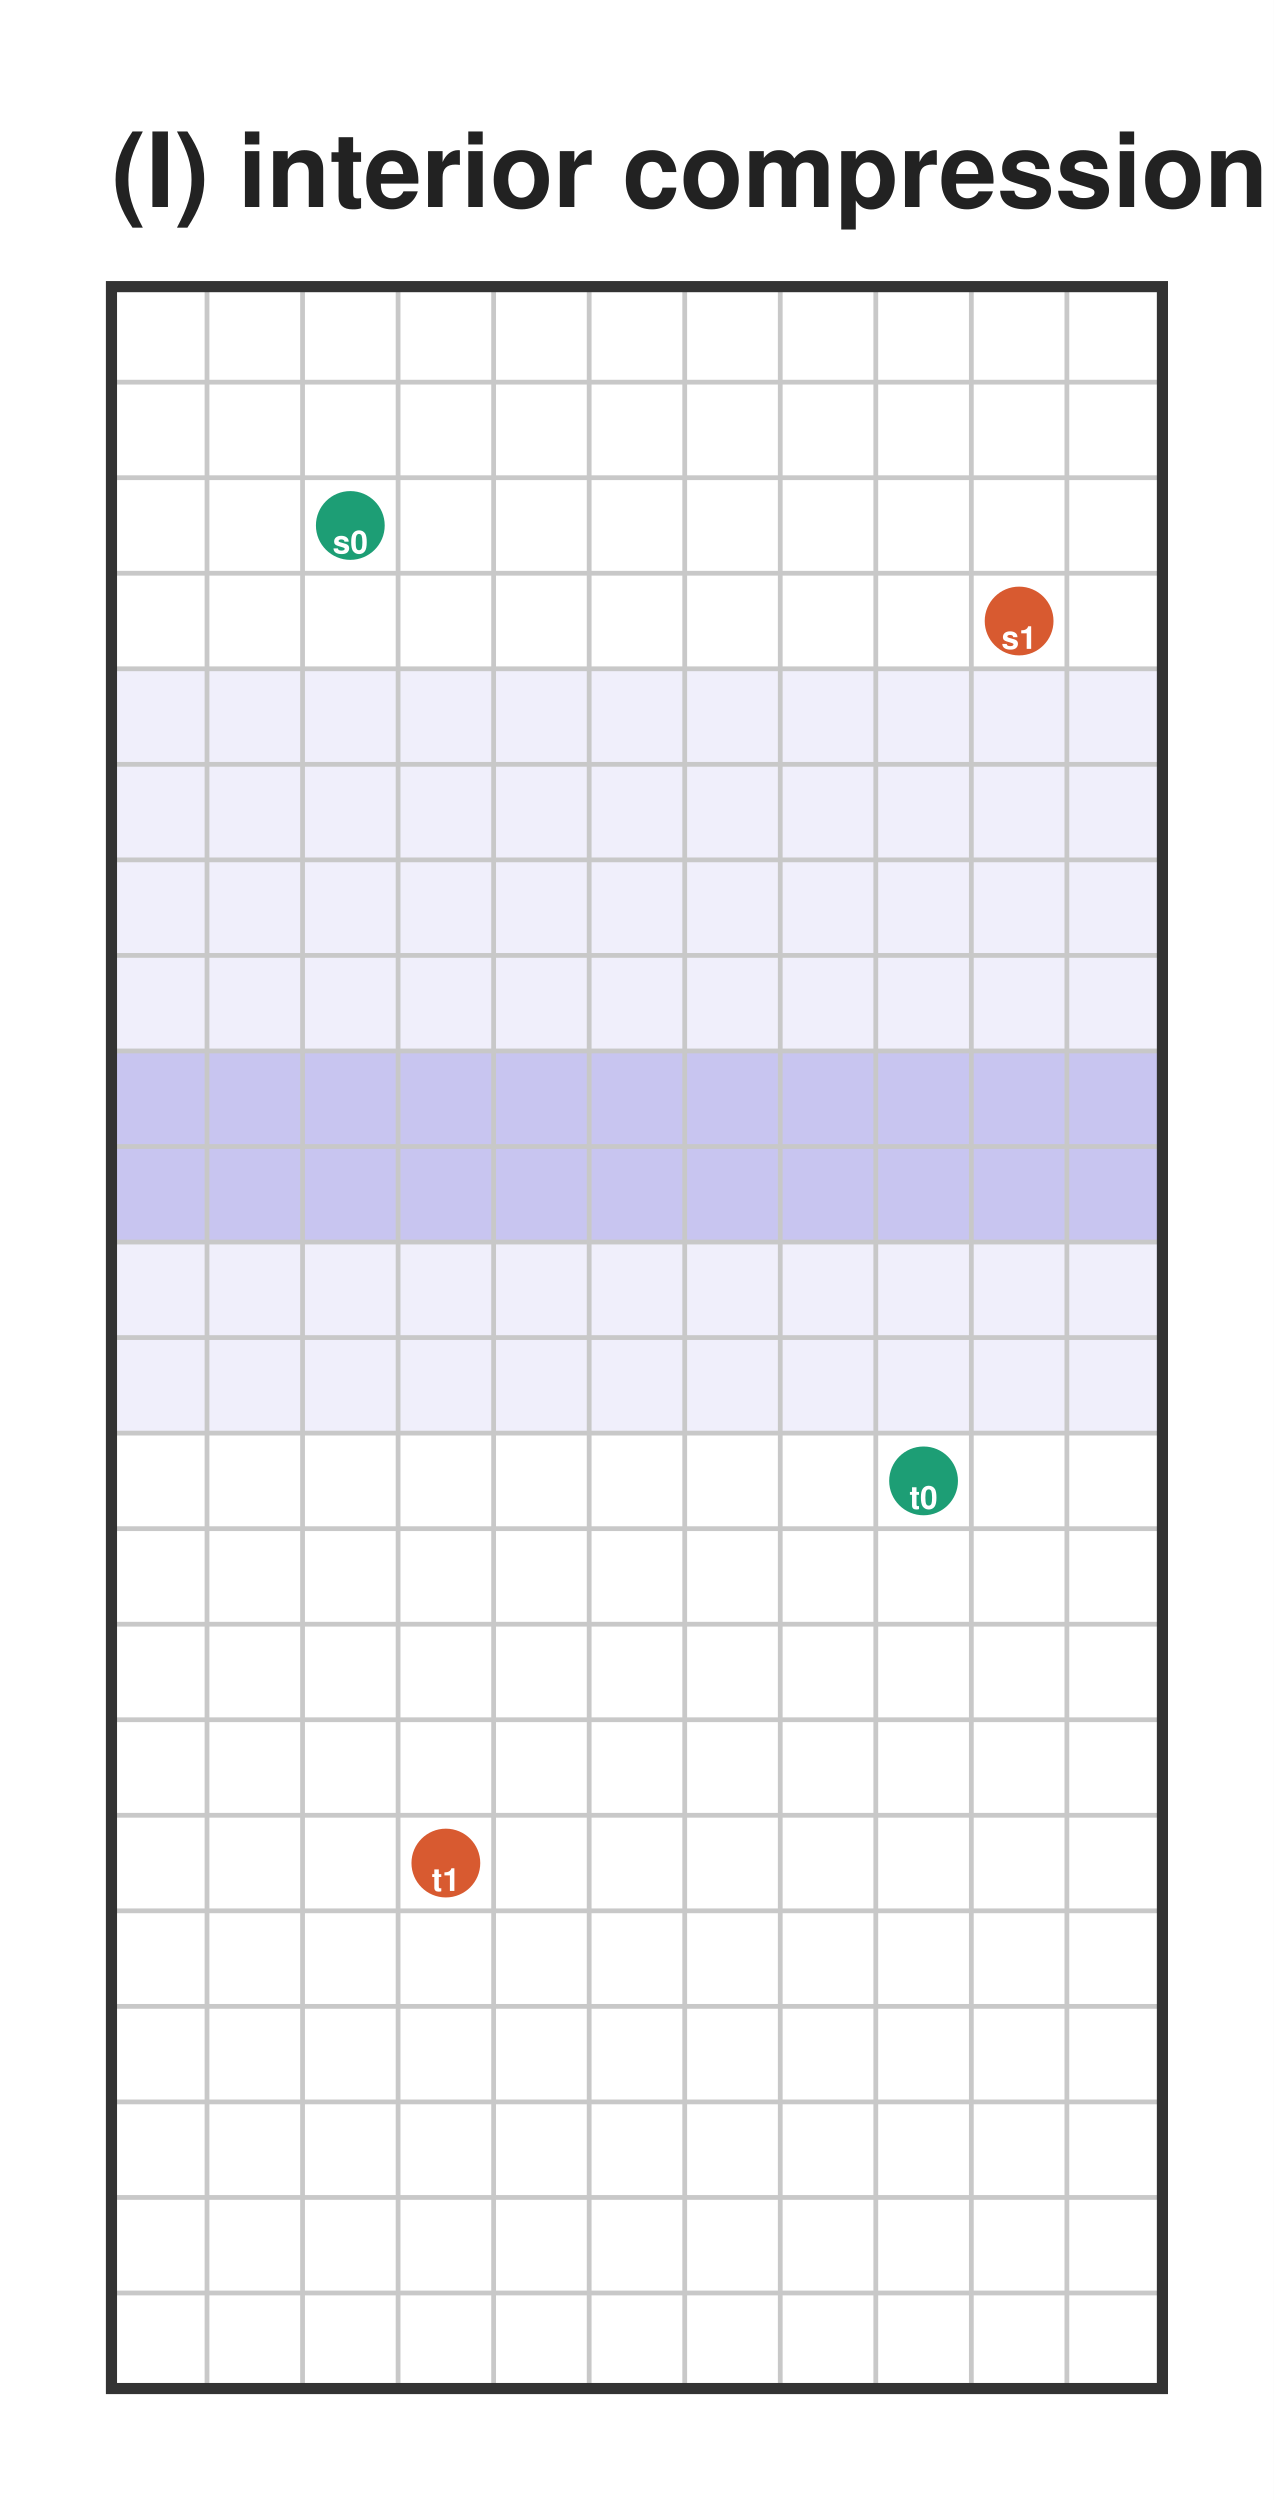
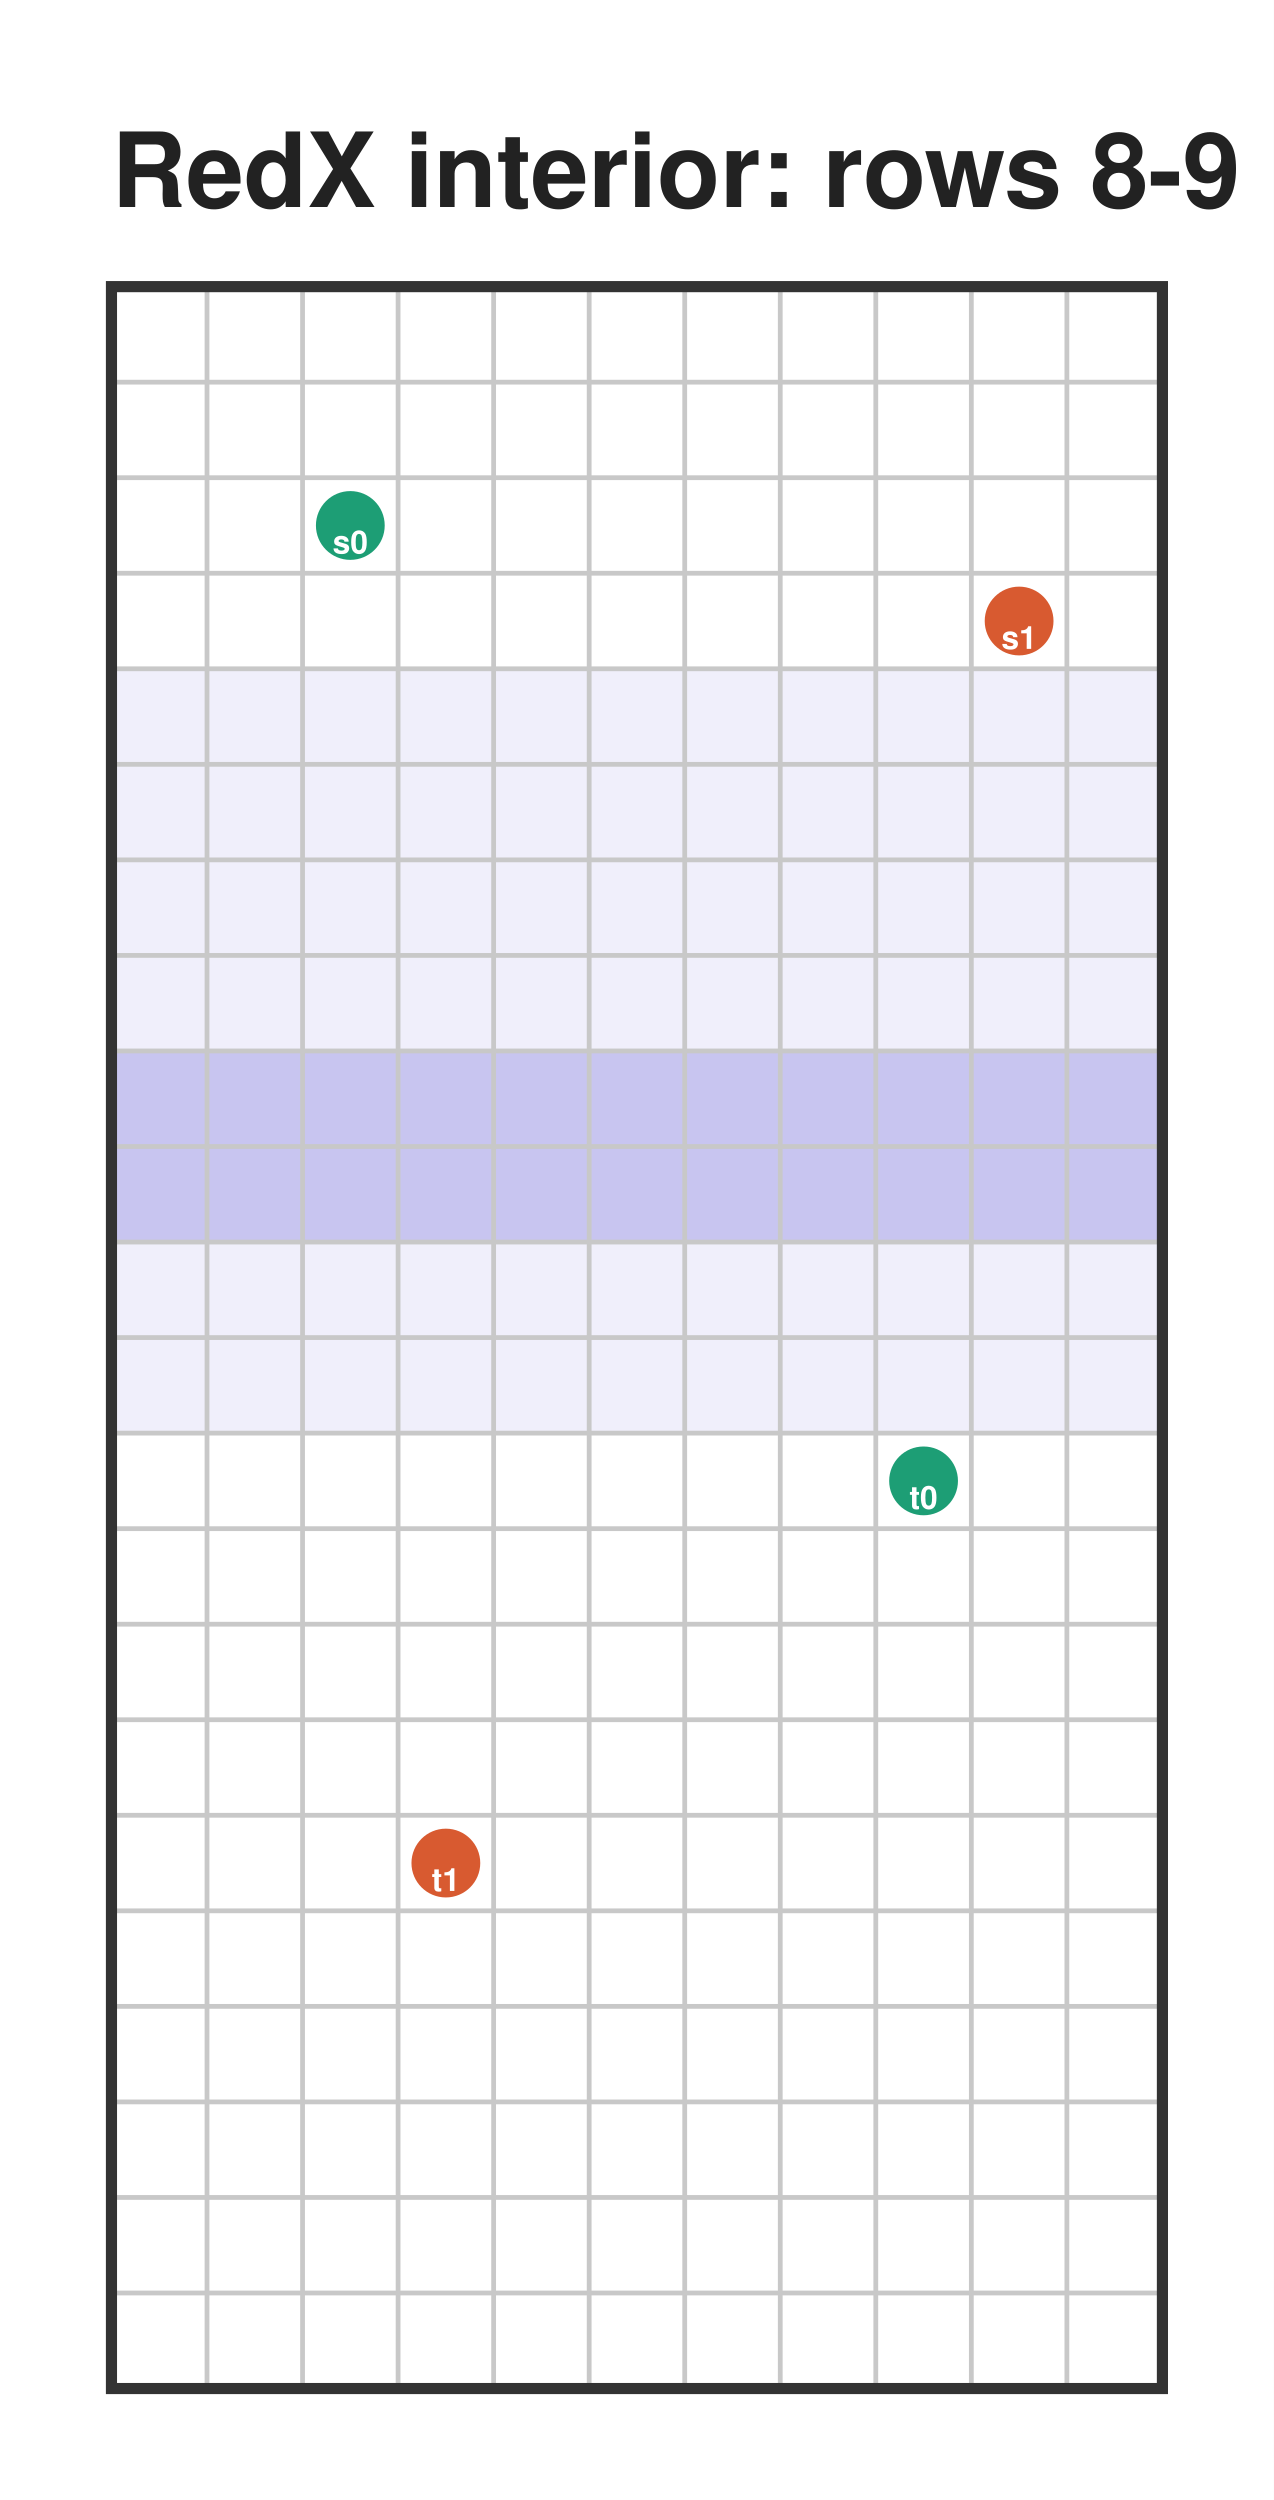
<svg xmlns="http://www.w3.org/2000/svg" width="160" height="314" viewBox="0 0 160 314" font-family="Helvetica, Arial, sans-serif">
  <rect width="100%" height="100%" fill="white" />
-   <text x="14" y="26" font-size="13" font-weight="700" fill="#222">(I) interior compression</text>
+   <text x="14" y="26" font-size="13" font-weight="700" fill="#222">RedX interior: rows 8-9</text>
  <rect x="14" y="84" width="12" height="12" fill="#7F77DD" fill-opacity="0.12" />
  <rect x="26" y="84" width="12" height="12" fill="#7F77DD" fill-opacity="0.12" />
  <rect x="38" y="84" width="12" height="12" fill="#7F77DD" fill-opacity="0.12" />
  <rect x="50" y="84" width="12" height="12" fill="#7F77DD" fill-opacity="0.12" />
  <rect x="62" y="84" width="12" height="12" fill="#7F77DD" fill-opacity="0.12" />
  <rect x="74" y="84" width="12" height="12" fill="#7F77DD" fill-opacity="0.12" />
  <rect x="86" y="84" width="12" height="12" fill="#7F77DD" fill-opacity="0.12" />
  <rect x="98" y="84" width="12" height="12" fill="#7F77DD" fill-opacity="0.12" />
  <rect x="110" y="84" width="12" height="12" fill="#7F77DD" fill-opacity="0.12" />
  <rect x="122" y="84" width="12" height="12" fill="#7F77DD" fill-opacity="0.12" />
  <rect x="134" y="84" width="12" height="12" fill="#7F77DD" fill-opacity="0.12" />
  <rect x="14" y="96" width="12" height="12" fill="#7F77DD" fill-opacity="0.12" />
  <rect x="26" y="96" width="12" height="12" fill="#7F77DD" fill-opacity="0.12" />
  <rect x="38" y="96" width="12" height="12" fill="#7F77DD" fill-opacity="0.12" />
  <rect x="50" y="96" width="12" height="12" fill="#7F77DD" fill-opacity="0.12" />
  <rect x="62" y="96" width="12" height="12" fill="#7F77DD" fill-opacity="0.12" />
  <rect x="74" y="96" width="12" height="12" fill="#7F77DD" fill-opacity="0.12" />
  <rect x="86" y="96" width="12" height="12" fill="#7F77DD" fill-opacity="0.12" />
  <rect x="98" y="96" width="12" height="12" fill="#7F77DD" fill-opacity="0.12" />
  <rect x="110" y="96" width="12" height="12" fill="#7F77DD" fill-opacity="0.12" />
  <rect x="122" y="96" width="12" height="12" fill="#7F77DD" fill-opacity="0.12" />
  <rect x="134" y="96" width="12" height="12" fill="#7F77DD" fill-opacity="0.12" />
  <rect x="14" y="108" width="12" height="12" fill="#7F77DD" fill-opacity="0.12" />
  <rect x="26" y="108" width="12" height="12" fill="#7F77DD" fill-opacity="0.12" />
  <rect x="38" y="108" width="12" height="12" fill="#7F77DD" fill-opacity="0.12" />
  <rect x="50" y="108" width="12" height="12" fill="#7F77DD" fill-opacity="0.12" />
  <rect x="62" y="108" width="12" height="12" fill="#7F77DD" fill-opacity="0.12" />
  <rect x="74" y="108" width="12" height="12" fill="#7F77DD" fill-opacity="0.12" />
  <rect x="86" y="108" width="12" height="12" fill="#7F77DD" fill-opacity="0.12" />
  <rect x="98" y="108" width="12" height="12" fill="#7F77DD" fill-opacity="0.12" />
  <rect x="110" y="108" width="12" height="12" fill="#7F77DD" fill-opacity="0.12" />
  <rect x="122" y="108" width="12" height="12" fill="#7F77DD" fill-opacity="0.12" />
  <rect x="134" y="108" width="12" height="12" fill="#7F77DD" fill-opacity="0.12" />
  <rect x="14" y="120" width="12" height="12" fill="#7F77DD" fill-opacity="0.12" />
  <rect x="26" y="120" width="12" height="12" fill="#7F77DD" fill-opacity="0.12" />
  <rect x="38" y="120" width="12" height="12" fill="#7F77DD" fill-opacity="0.12" />
  <rect x="50" y="120" width="12" height="12" fill="#7F77DD" fill-opacity="0.12" />
  <rect x="62" y="120" width="12" height="12" fill="#7F77DD" fill-opacity="0.12" />
  <rect x="74" y="120" width="12" height="12" fill="#7F77DD" fill-opacity="0.12" />
  <rect x="86" y="120" width="12" height="12" fill="#7F77DD" fill-opacity="0.12" />
  <rect x="98" y="120" width="12" height="12" fill="#7F77DD" fill-opacity="0.12" />
  <rect x="110" y="120" width="12" height="12" fill="#7F77DD" fill-opacity="0.12" />
  <rect x="122" y="120" width="12" height="12" fill="#7F77DD" fill-opacity="0.12" />
  <rect x="134" y="120" width="12" height="12" fill="#7F77DD" fill-opacity="0.12" />
  <rect x="14" y="132" width="12" height="12" fill="#7F77DD" fill-opacity="0.12" />
  <rect x="26" y="132" width="12" height="12" fill="#7F77DD" fill-opacity="0.12" />
  <rect x="38" y="132" width="12" height="12" fill="#7F77DD" fill-opacity="0.12" />
  <rect x="50" y="132" width="12" height="12" fill="#7F77DD" fill-opacity="0.12" />
  <rect x="62" y="132" width="12" height="12" fill="#7F77DD" fill-opacity="0.12" />
  <rect x="74" y="132" width="12" height="12" fill="#7F77DD" fill-opacity="0.12" />
  <rect x="86" y="132" width="12" height="12" fill="#7F77DD" fill-opacity="0.12" />
  <rect x="98" y="132" width="12" height="12" fill="#7F77DD" fill-opacity="0.12" />
  <rect x="110" y="132" width="12" height="12" fill="#7F77DD" fill-opacity="0.12" />
  <rect x="122" y="132" width="12" height="12" fill="#7F77DD" fill-opacity="0.12" />
  <rect x="134" y="132" width="12" height="12" fill="#7F77DD" fill-opacity="0.12" />
  <rect x="14" y="144" width="12" height="12" fill="#7F77DD" fill-opacity="0.12" />
  <rect x="26" y="144" width="12" height="12" fill="#7F77DD" fill-opacity="0.12" />
  <rect x="38" y="144" width="12" height="12" fill="#7F77DD" fill-opacity="0.12" />
  <rect x="50" y="144" width="12" height="12" fill="#7F77DD" fill-opacity="0.12" />
  <rect x="62" y="144" width="12" height="12" fill="#7F77DD" fill-opacity="0.12" />
  <rect x="74" y="144" width="12" height="12" fill="#7F77DD" fill-opacity="0.12" />
  <rect x="86" y="144" width="12" height="12" fill="#7F77DD" fill-opacity="0.12" />
  <rect x="98" y="144" width="12" height="12" fill="#7F77DD" fill-opacity="0.12" />
  <rect x="110" y="144" width="12" height="12" fill="#7F77DD" fill-opacity="0.12" />
  <rect x="122" y="144" width="12" height="12" fill="#7F77DD" fill-opacity="0.12" />
  <rect x="134" y="144" width="12" height="12" fill="#7F77DD" fill-opacity="0.12" />
  <rect x="14" y="156" width="12" height="12" fill="#7F77DD" fill-opacity="0.12" />
  <rect x="26" y="156" width="12" height="12" fill="#7F77DD" fill-opacity="0.12" />
  <rect x="38" y="156" width="12" height="12" fill="#7F77DD" fill-opacity="0.12" />
  <rect x="50" y="156" width="12" height="12" fill="#7F77DD" fill-opacity="0.12" />
  <rect x="62" y="156" width="12" height="12" fill="#7F77DD" fill-opacity="0.12" />
  <rect x="74" y="156" width="12" height="12" fill="#7F77DD" fill-opacity="0.12" />
  <rect x="86" y="156" width="12" height="12" fill="#7F77DD" fill-opacity="0.12" />
  <rect x="98" y="156" width="12" height="12" fill="#7F77DD" fill-opacity="0.12" />
  <rect x="110" y="156" width="12" height="12" fill="#7F77DD" fill-opacity="0.12" />
  <rect x="122" y="156" width="12" height="12" fill="#7F77DD" fill-opacity="0.12" />
  <rect x="134" y="156" width="12" height="12" fill="#7F77DD" fill-opacity="0.12" />
  <rect x="14" y="168" width="12" height="12" fill="#7F77DD" fill-opacity="0.12" />
  <rect x="26" y="168" width="12" height="12" fill="#7F77DD" fill-opacity="0.12" />
  <rect x="38" y="168" width="12" height="12" fill="#7F77DD" fill-opacity="0.12" />
  <rect x="50" y="168" width="12" height="12" fill="#7F77DD" fill-opacity="0.12" />
  <rect x="62" y="168" width="12" height="12" fill="#7F77DD" fill-opacity="0.12" />
  <rect x="74" y="168" width="12" height="12" fill="#7F77DD" fill-opacity="0.12" />
  <rect x="86" y="168" width="12" height="12" fill="#7F77DD" fill-opacity="0.12" />
  <rect x="98" y="168" width="12" height="12" fill="#7F77DD" fill-opacity="0.12" />
  <rect x="110" y="168" width="12" height="12" fill="#7F77DD" fill-opacity="0.12" />
  <rect x="122" y="168" width="12" height="12" fill="#7F77DD" fill-opacity="0.12" />
  <rect x="134" y="168" width="12" height="12" fill="#7F77DD" fill-opacity="0.12" />
  <rect x="14" y="132" width="12" height="12" fill="#7F77DD" fill-opacity="0.35" />
  <rect x="26" y="132" width="12" height="12" fill="#7F77DD" fill-opacity="0.35" />
  <rect x="38" y="132" width="12" height="12" fill="#7F77DD" fill-opacity="0.35" />
  <rect x="50" y="132" width="12" height="12" fill="#7F77DD" fill-opacity="0.35" />
  <rect x="62" y="132" width="12" height="12" fill="#7F77DD" fill-opacity="0.35" />
  <rect x="74" y="132" width="12" height="12" fill="#7F77DD" fill-opacity="0.35" />
  <rect x="86" y="132" width="12" height="12" fill="#7F77DD" fill-opacity="0.35" />
  <rect x="98" y="132" width="12" height="12" fill="#7F77DD" fill-opacity="0.35" />
  <rect x="110" y="132" width="12" height="12" fill="#7F77DD" fill-opacity="0.35" />
  <rect x="122" y="132" width="12" height="12" fill="#7F77DD" fill-opacity="0.35" />
  <rect x="134" y="132" width="12" height="12" fill="#7F77DD" fill-opacity="0.35" />
  <rect x="14" y="144" width="12" height="12" fill="#7F77DD" fill-opacity="0.35" />
  <rect x="26" y="144" width="12" height="12" fill="#7F77DD" fill-opacity="0.35" />
  <rect x="38" y="144" width="12" height="12" fill="#7F77DD" fill-opacity="0.35" />
  <rect x="50" y="144" width="12" height="12" fill="#7F77DD" fill-opacity="0.35" />
  <rect x="62" y="144" width="12" height="12" fill="#7F77DD" fill-opacity="0.35" />
  <rect x="74" y="144" width="12" height="12" fill="#7F77DD" fill-opacity="0.35" />
  <rect x="86" y="144" width="12" height="12" fill="#7F77DD" fill-opacity="0.35" />
  <rect x="98" y="144" width="12" height="12" fill="#7F77DD" fill-opacity="0.35" />
  <rect x="110" y="144" width="12" height="12" fill="#7F77DD" fill-opacity="0.35" />
  <rect x="122" y="144" width="12" height="12" fill="#7F77DD" fill-opacity="0.35" />
  <rect x="134" y="144" width="12" height="12" fill="#7F77DD" fill-opacity="0.35" />
  <line x1="14" y1="36" x2="146" y2="36" stroke="#c8c8c8" stroke-width="0.6" />
  <line x1="14" y1="48" x2="146" y2="48" stroke="#c8c8c8" stroke-width="0.6" />
  <line x1="14" y1="60" x2="146" y2="60" stroke="#c8c8c8" stroke-width="0.6" />
  <line x1="14" y1="72" x2="146" y2="72" stroke="#c8c8c8" stroke-width="0.6" />
  <line x1="14" y1="84" x2="146" y2="84" stroke="#c8c8c8" stroke-width="0.6" />
  <line x1="14" y1="96" x2="146" y2="96" stroke="#c8c8c8" stroke-width="0.6" />
  <line x1="14" y1="108" x2="146" y2="108" stroke="#c8c8c8" stroke-width="0.6" />
  <line x1="14" y1="120" x2="146" y2="120" stroke="#c8c8c8" stroke-width="0.6" />
  <line x1="14" y1="132" x2="146" y2="132" stroke="#c8c8c8" stroke-width="0.6" />
  <line x1="14" y1="144" x2="146" y2="144" stroke="#c8c8c8" stroke-width="0.6" />
  <line x1="14" y1="156" x2="146" y2="156" stroke="#c8c8c8" stroke-width="0.6" />
  <line x1="14" y1="168" x2="146" y2="168" stroke="#c8c8c8" stroke-width="0.6" />
  <line x1="14" y1="180" x2="146" y2="180" stroke="#c8c8c8" stroke-width="0.6" />
  <line x1="14" y1="192" x2="146" y2="192" stroke="#c8c8c8" stroke-width="0.6" />
  <line x1="14" y1="204" x2="146" y2="204" stroke="#c8c8c8" stroke-width="0.6" />
  <line x1="14" y1="216" x2="146" y2="216" stroke="#c8c8c8" stroke-width="0.6" />
  <line x1="14" y1="228" x2="146" y2="228" stroke="#c8c8c8" stroke-width="0.6" />
  <line x1="14" y1="240" x2="146" y2="240" stroke="#c8c8c8" stroke-width="0.6" />
  <line x1="14" y1="252" x2="146" y2="252" stroke="#c8c8c8" stroke-width="0.6" />
  <line x1="14" y1="264" x2="146" y2="264" stroke="#c8c8c8" stroke-width="0.6" />
  <line x1="14" y1="276" x2="146" y2="276" stroke="#c8c8c8" stroke-width="0.6" />
  <line x1="14" y1="288" x2="146" y2="288" stroke="#c8c8c8" stroke-width="0.6" />
  <line x1="14" y1="300" x2="146" y2="300" stroke="#c8c8c8" stroke-width="0.6" />
  <line x1="14" y1="36" x2="14" y2="300" stroke="#c8c8c8" stroke-width="0.6" />
  <line x1="26" y1="36" x2="26" y2="300" stroke="#c8c8c8" stroke-width="0.6" />
  <line x1="38" y1="36" x2="38" y2="300" stroke="#c8c8c8" stroke-width="0.6" />
  <line x1="50" y1="36" x2="50" y2="300" stroke="#c8c8c8" stroke-width="0.6" />
  <line x1="62" y1="36" x2="62" y2="300" stroke="#c8c8c8" stroke-width="0.6" />
  <line x1="74" y1="36" x2="74" y2="300" stroke="#c8c8c8" stroke-width="0.6" />
  <line x1="86" y1="36" x2="86" y2="300" stroke="#c8c8c8" stroke-width="0.6" />
  <line x1="98" y1="36" x2="98" y2="300" stroke="#c8c8c8" stroke-width="0.6" />
  <line x1="110" y1="36" x2="110" y2="300" stroke="#c8c8c8" stroke-width="0.6" />
  <line x1="122" y1="36" x2="122" y2="300" stroke="#c8c8c8" stroke-width="0.6" />
  <line x1="134" y1="36" x2="134" y2="300" stroke="#c8c8c8" stroke-width="0.6" />
  <line x1="146" y1="36" x2="146" y2="300" stroke="#c8c8c8" stroke-width="0.6" />
  <rect x="14" y="36" width="132" height="264" fill="none" stroke="#333" stroke-width="1.4" />
  <circle cx="44.0" cy="66.0" r="4.32" fill="#1D9E75" />
  <text x="44.0" y="69.5" font-size="4" font-weight="700" fill="white" text-anchor="middle">s0</text>
  <circle cx="116.0" cy="186.0" r="4.32" fill="#1D9E75" />
  <text x="116.0" y="189.5" font-size="4" font-weight="700" fill="white" text-anchor="middle">t0</text>
  <circle cx="128.0" cy="78.0" r="4.32" fill="#D85A30" />
  <text x="128.0" y="81.5" font-size="4" font-weight="700" fill="white" text-anchor="middle">s1</text>
  <circle cx="56.0" cy="234.0" r="4.32" fill="#D85A30" />
  <text x="56.0" y="237.5" font-size="4" font-weight="700" fill="white" text-anchor="middle">t1</text>
</svg>
